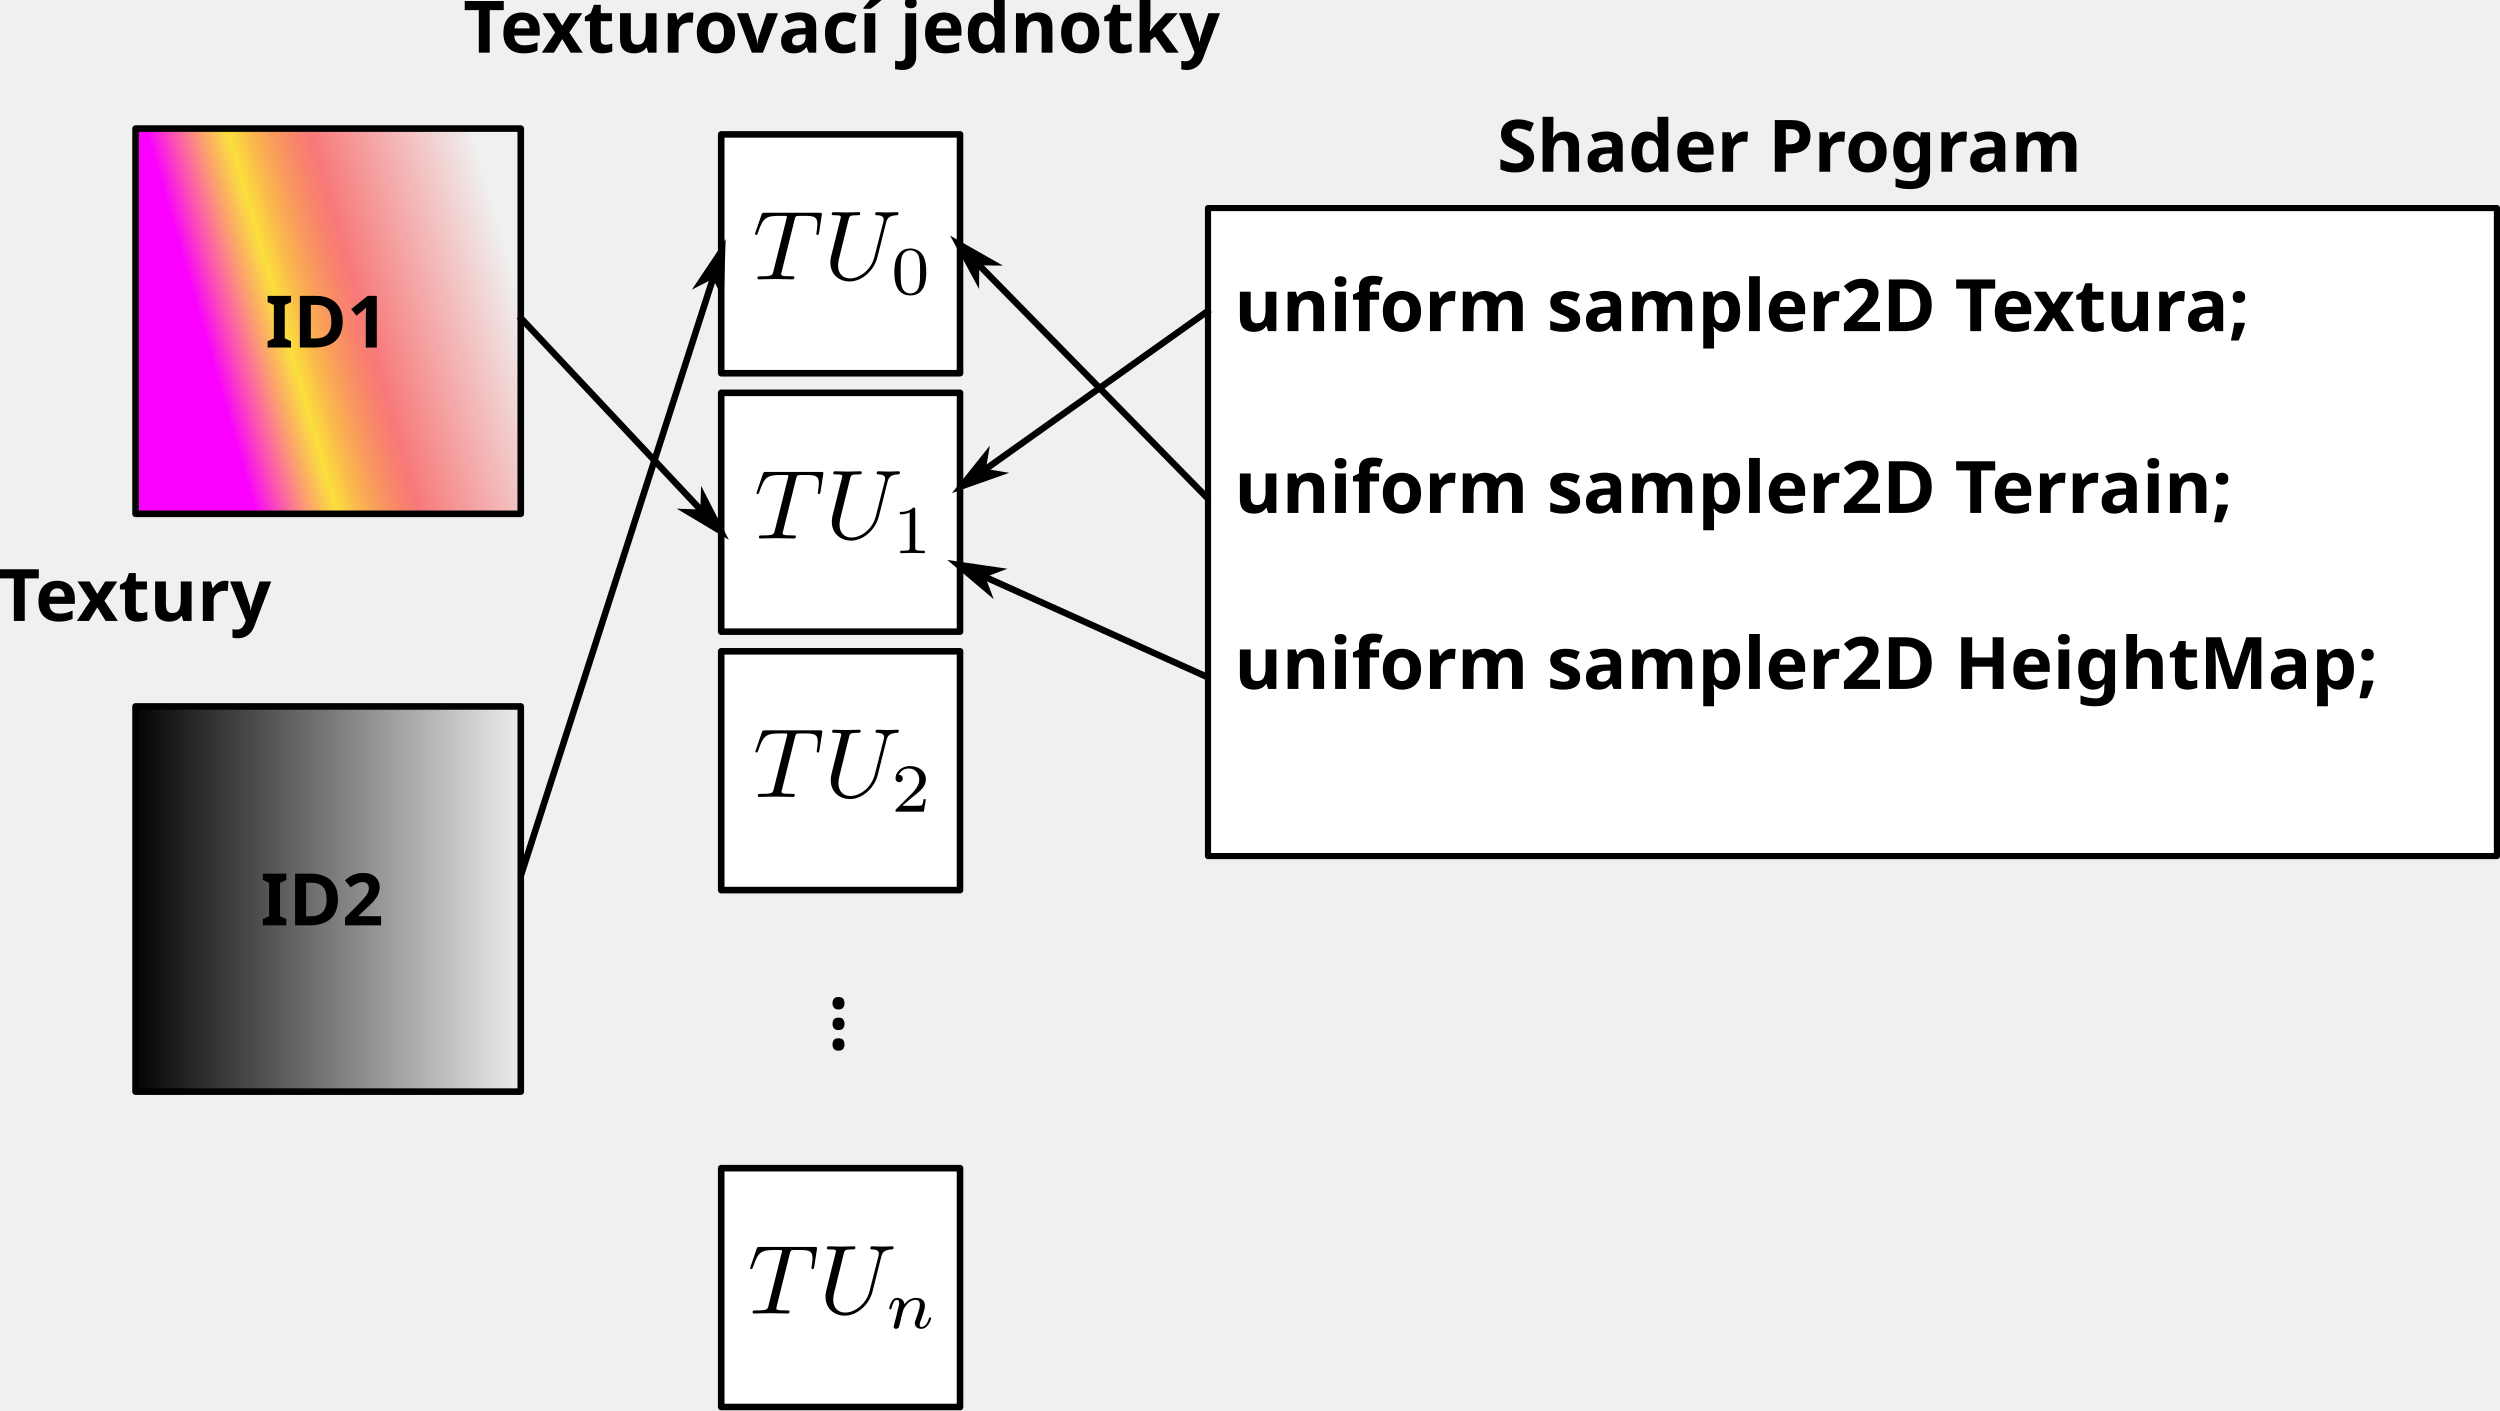
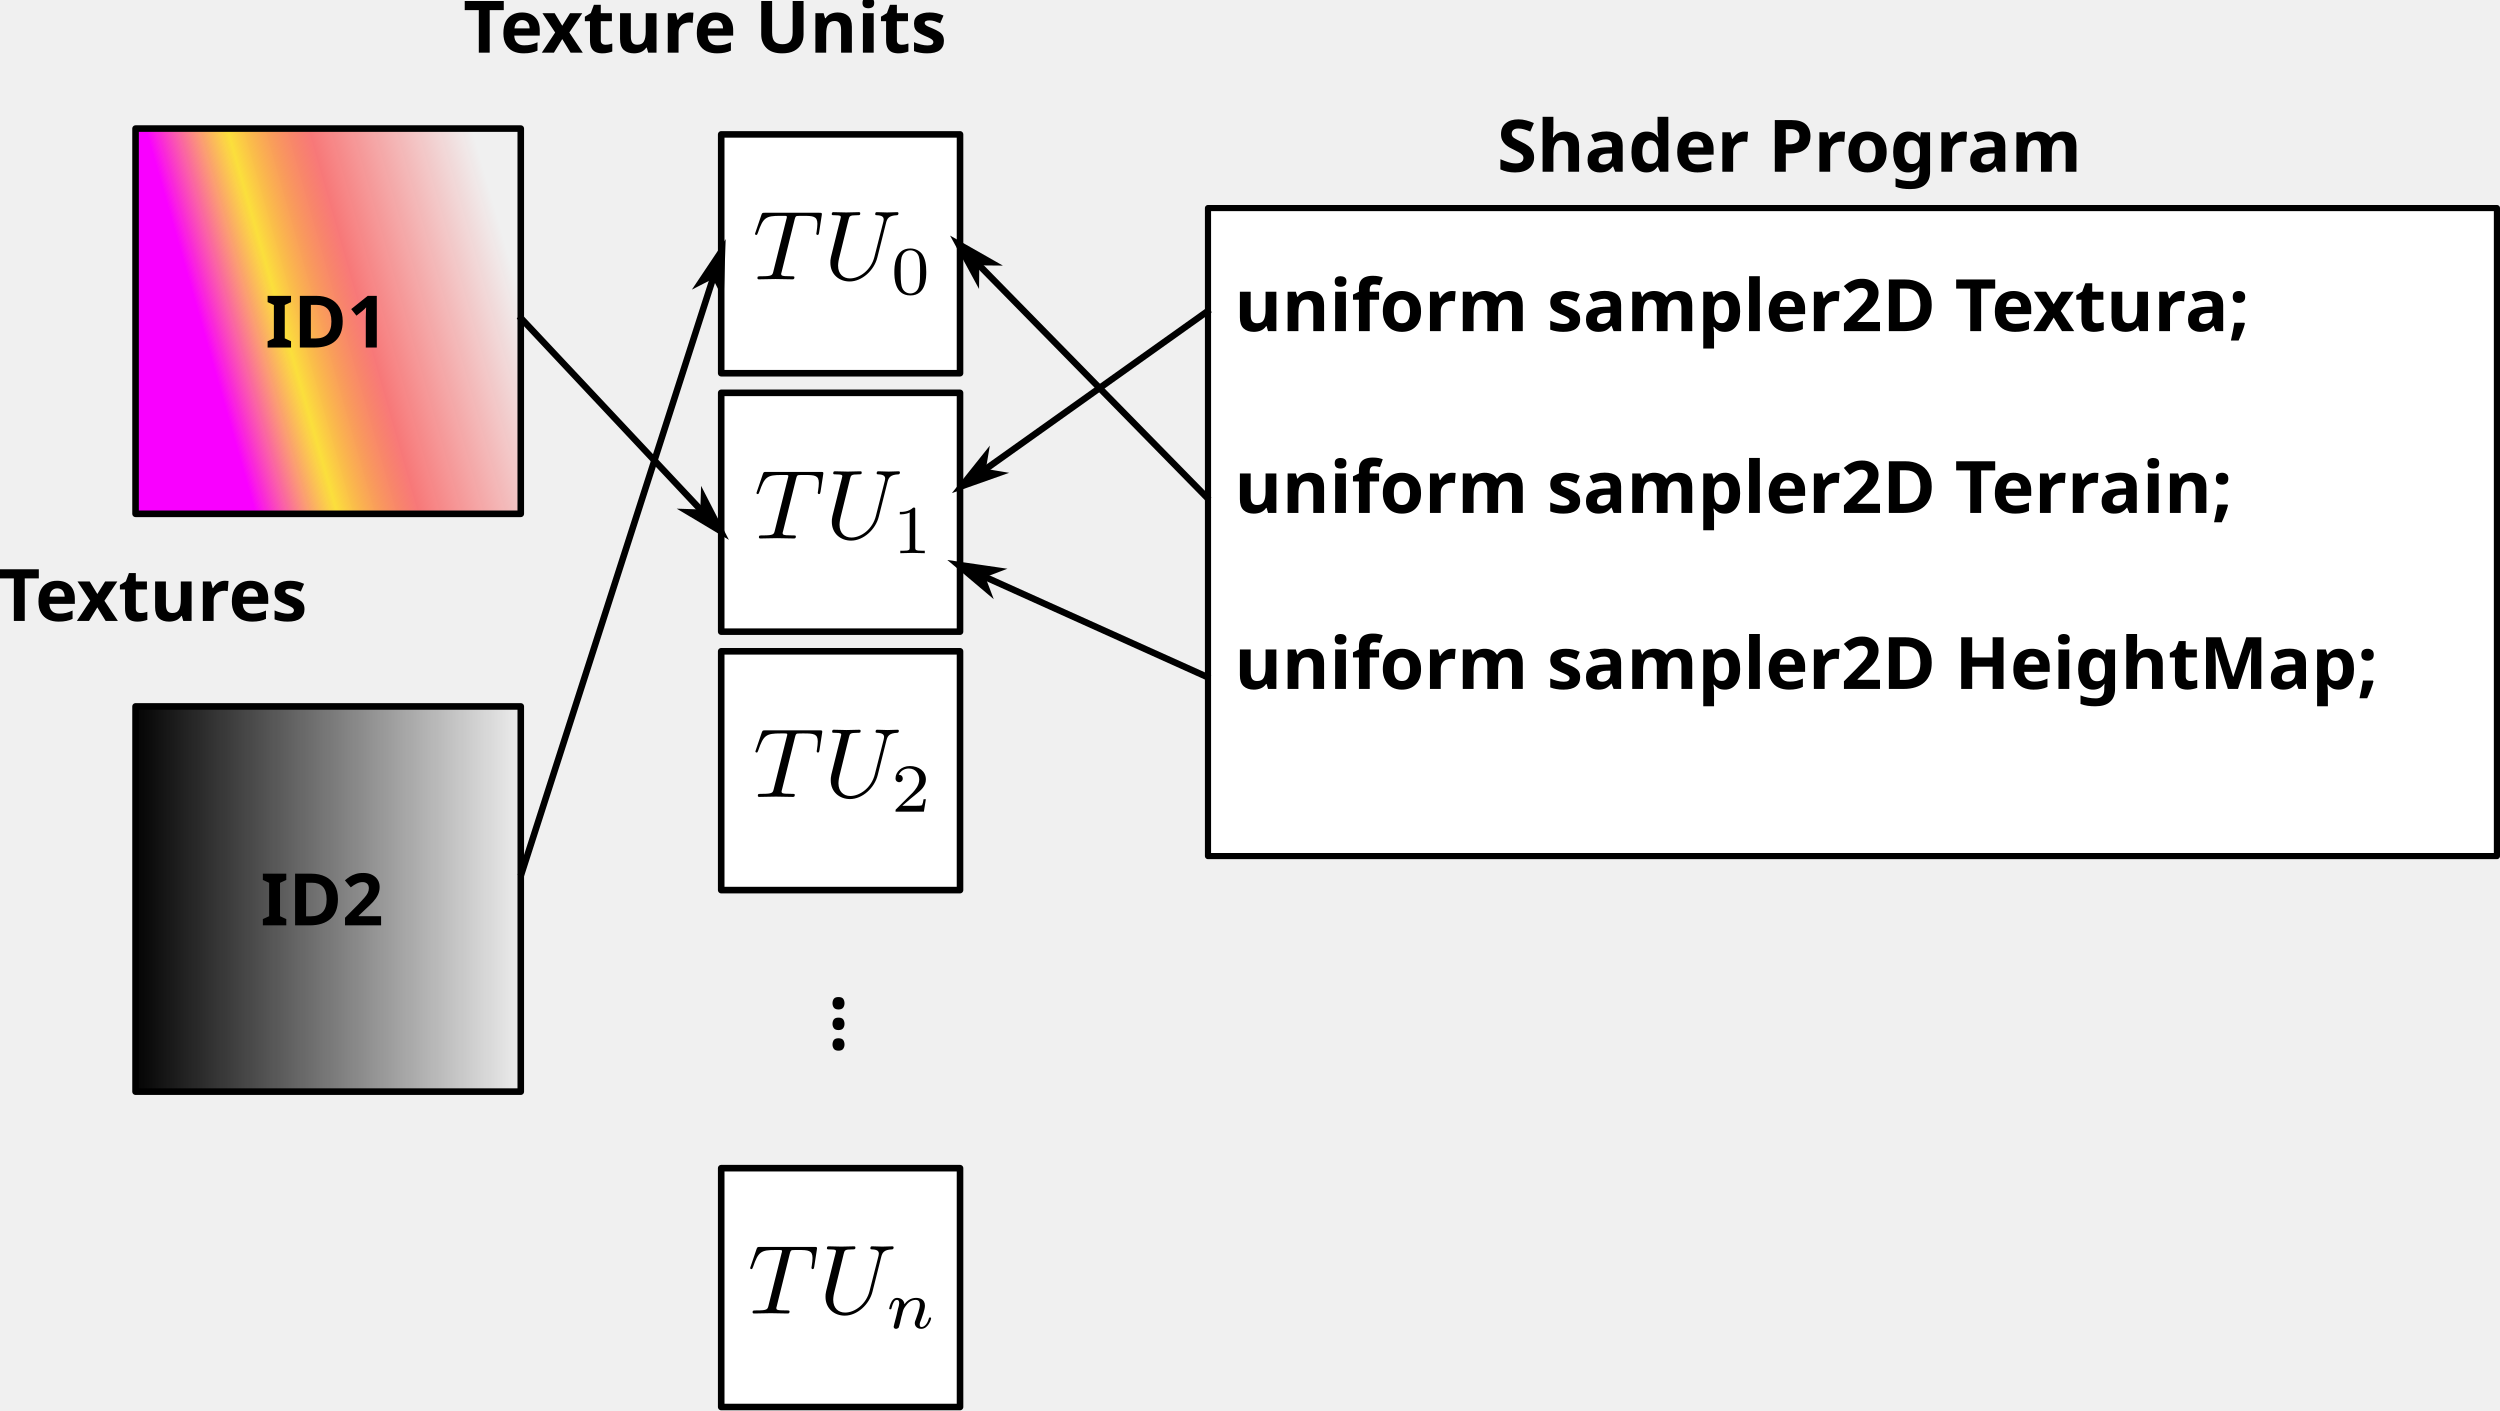
<svg xmlns="http://www.w3.org/2000/svg" xmlns:xlink="http://www.w3.org/1999/xlink" width="380.225" height="214.489" id="svg2" version="1.1">
  <defs id="defs3">
    <marker orient="auto" refY="0" refX="0" id="Arrow1Mend" style="overflow:visible">
-       <path id="path4166" d="M 0,0 5,-5 -12.5,0 5,5 0,0 z" style="fill-rule:evenodd;stroke:#000000;stroke-width:1pt;marker-start:none" transform="matrix(-0.4,0,0,-0.4,-4,0)" />
+       <path id="path4166" d="M 0,0 5,-5 -12.5,0 5,5 Z" style="fill-rule:evenodd;stroke:#000000;stroke-width:1pt;marker-start:none" transform="matrix(-0.4,0,0,-0.4,-4,0)" />
    </marker>
    <linearGradient id="linearGradient3650">
      <stop id="stop3652" offset="0" style="stop-color:#000000;stop-opacity:1;" />
      <stop id="stop3654" offset="1" style="stop-color:#000000;stop-opacity:0;" />
    </linearGradient>
    <linearGradient id="linearGradient3589">
      <stop id="stop3591" offset="0" style="stop-color:#f900ff;stop-opacity:1;" />
      <stop style="stop-color:#ffda00;stop-opacity:0.749;" offset="0.25" id="stop3599" />
      <stop id="stop3601" offset="0.375" style="stop-color:#ff6d00;stop-opacity:0.624;" />
      <stop style="stop-color:#ff0000;stop-opacity:0.498;" offset="0.5" id="stop3597" />
      <stop id="stop3593" offset="1" style="stop-color:#ff0000;stop-opacity:0;" />
    </linearGradient>
    <linearGradient gradientTransform="translate(18.68782,-18.18275)" gradientUnits="userSpaceOnUse" y2="52.816" x2="226.769" y1="65.948" x1="180.827" id="linearGradient3595" xlink:href="#linearGradient3589" />
    <linearGradient gradientTransform="translate(-8.586297,-6.060915)" gradientUnits="userSpaceOnUse" y2="52.816" x2="226.769" y1="65.948" x1="180.827" id="linearGradient3595-2" xlink:href="#linearGradient3589-7" />
    <linearGradient id="linearGradient3589-7">
      <stop id="stop3591-8" offset="0" style="stop-color:#fee8ff;stop-opacity:1;" />
      <stop style="stop-color:#ffda00;stop-opacity:0.749;" offset="0.25" id="stop3599-2" />
      <stop id="stop3601-5" offset="0.407" style="stop-color:#95ff32;stop-opacity:0.624;" />
      <stop style="stop-color:#4bff00;stop-opacity:0.498;" offset="0.5" id="stop3597-7" />
      <stop id="stop3593-7" offset="1" style="stop-color:#d6ff00;stop-opacity:0;" />
    </linearGradient>
    <linearGradient gradientTransform="translate(27.77922,-1.010152)" gradientUnits="userSpaceOnUse" y2="123.527" x2="217.678" y1="123.527" x1="157.089" id="linearGradient3656" xlink:href="#linearGradient3650" />
    <defs id="defs3694">
      <g id="g3696">
        <symbol overflow="visible" id="textext-af3a0364-0" style="overflow:visible">
          <path style="stroke:none" d="" id="path3699" />
        </symbol>
        <symbol overflow="visible" id="textext-af3a0364-1" style="overflow:visible">
          <path style="stroke:none" d="m 4.25,-6.047 c 0.078,-0.281 0.109,-0.344 0.234,-0.375 0.094,-0.016 0.422,-0.016 0.625,-0.016 1.016,0 1.453,0.031 1.453,0.812 0,0.156 -0.031,0.547 -0.078,0.797 0,0.047 -0.031,0.156 -0.031,0.188 0,0.062 0.031,0.141 0.125,0.141 0.109,0 0.125,-0.078 0.156,-0.234 L 7,-6.469 C 7.016,-6.516 7.016,-6.609 7.016,-6.641 7.016,-6.75 6.922,-6.75 6.75,-6.75 l -5.531,0 c -0.234,0 -0.25,0.016 -0.328,0.203 l -0.594,1.75 c 0,0.016 -0.062,0.156 -0.062,0.188 0,0.047 0.062,0.109 0.125,0.109 0.094,0 0.109,-0.062 0.172,-0.219 C 1.062,-6.266 1.328,-6.438 2.797,-6.438 l 0.391,0 c 0.281,0 0.281,0.031 0.281,0.125 0,0.047 -0.031,0.172 -0.047,0.203 L 2.094,-0.781 C 2,-0.422 1.969,-0.312 0.906,-0.312 c -0.359,0 -0.422,0 -0.422,0.188 C 0.484,0 0.594,0 0.656,0 c 0.266,0 0.547,-0.016 0.812,-0.016 0.281,0 0.578,-0.016 0.859,-0.016 0.281,0 0.547,0.016 0.828,0.016 C 3.438,-0.016 3.734,0 4.016,0 c 0.094,0 0.219,0 0.219,-0.203 0,-0.109 -0.078,-0.109 -0.344,-0.109 -0.234,0 -0.375,0 -0.625,-0.016 -0.297,-0.031 -0.375,-0.062 -0.375,-0.219 0,-0.016 0,-0.062 0.047,-0.203 L 4.25,-6.047 z m 0,0" id="path3702" />
        </symbol>
        <symbol overflow="visible" id="textext-af3a0364-2" style="overflow:visible">
          <path style="stroke:none" d="M 6.328,-5.766 C 6.438,-6.172 6.609,-6.469 7.406,-6.5 c 0.047,0 0.172,-0.016 0.172,-0.203 0,0 0,-0.109 -0.125,-0.109 -0.328,0 -0.688,0.031 -1.016,0.031 -0.344,0 -0.719,-0.031 -1.047,-0.031 -0.062,0 -0.172,0 -0.172,0.203 C 5.219,-6.5 5.312,-6.5 5.391,-6.5 c 0.578,0.016 0.688,0.219 0.688,0.438 0,0.031 -0.031,0.188 -0.031,0.203 l -0.906,3.562 C 4.812,-0.953 3.656,-0.094 2.656,-0.094 c -0.672,0 -1.203,-0.438 -1.203,-1.297 0,-0.016 0,-0.328 0.109,-0.766 L 2.516,-6.047 C 2.609,-6.406 2.625,-6.5 3.359,-6.5 c 0.266,0 0.344,0 0.344,-0.203 0,-0.109 -0.109,-0.109 -0.141,-0.109 -0.281,0 -1,0.031 -1.281,0.031 -0.281,0 -1,-0.031 -1.281,-0.031 -0.078,0 -0.188,0 -0.188,0.203 C 0.812,-6.5 0.891,-6.5 1.094,-6.5 c 0.016,0 0.203,0 0.375,0.016 0.172,0.031 0.266,0.031 0.266,0.172 0,0.047 -0.109,0.469 -0.172,0.703 l -0.219,0.875 C 1.25,-4.344 0.781,-2.469 0.734,-2.266 0.672,-2 0.672,-1.844 0.672,-1.688 c 0,1.203 0.906,1.906 1.953,1.906 1.25,0 2.484,-1.125 2.812,-2.438 l 0.891,-3.547 z m 0,0" id="path3705" />
        </symbol>
        <symbol overflow="visible" id="textext-af3a0364-3" style="overflow:visible">
          <path style="stroke:none" d="" id="path3708" />
        </symbol>
        <symbol overflow="visible" id="textext-af3a0364-4" style="overflow:visible">
          <path style="stroke:none" d="M 3.594,-2.219 C 3.594,-2.984 3.5,-3.547 3.188,-4.031 2.969,-4.344 2.531,-4.625 1.984,-4.625 c -1.625,0 -1.625,1.906 -1.625,2.406 0,0.5 0,2.359 1.625,2.359 1.609,0 1.609,-1.859 1.609,-2.359 z M 1.984,-0.062 c -0.328,0 -0.75,-0.188 -0.891,-0.75 C 1,-1.219 1,-1.797 1,-2.312 1,-2.828 1,-3.359 1.094,-3.734 1.25,-4.281 1.688,-4.438 1.984,-4.438 c 0.375,0 0.734,0.234 0.859,0.641 0.109,0.375 0.125,0.875 0.125,1.484 0,0.516 0,1.031 -0.094,1.469 -0.141,0.641 -0.609,0.781 -0.891,0.781 z m 0,0" id="path3711" />
        </symbol>
        <symbol overflow="visible" id="textext-af3a0364-5" style="overflow:visible">
          <path style="stroke:none" d="m 2.328,-4.438 c 0,-0.188 0,-0.188 -0.203,-0.188 -0.453,0.438 -1.078,0.438 -1.359,0.438 l 0,0.25 c 0.156,0 0.625,0 1,-0.188 l 0,3.547 c 0,0.234 0,0.328 -0.688,0.328 l -0.266,0 0,0.25 c 0.125,0 0.984,-0.031 1.234,-0.031 0.219,0 1.094,0.031 1.25,0.031 l 0,-0.25 -0.266,0 c -0.703,0 -0.703,-0.094 -0.703,-0.328 l 0,-3.859 z m 0,0" id="path3714" />
        </symbol>
        <symbol overflow="visible" id="textext-af3a0364-6" style="overflow:visible">
          <path style="stroke:none" d="m 3.516,-1.266 -0.234,0 c -0.016,0.156 -0.094,0.562 -0.188,0.625 -0.047,0.047 -0.578,0.047 -0.688,0.047 l -1.281,0 c 0.734,-0.641 0.984,-0.844 1.391,-1.172 0.516,-0.406 1,-0.844 1,-1.5 0,-0.844 -0.734,-1.359 -1.625,-1.359 -0.859,0 -1.453,0.609 -1.453,1.25 0,0.344 0.297,0.391 0.375,0.391 0.156,0 0.359,-0.125 0.359,-0.375 0,-0.125 -0.047,-0.375 -0.406,-0.375 C 0.984,-4.219 1.453,-4.375 1.781,-4.375 c 0.703,0 1.062,0.547 1.062,1.109 0,0.609 -0.438,1.078 -0.656,1.328 L 0.516,-0.266 C 0.438,-0.203 0.438,-0.188 0.438,0 l 2.875,0 0.203,-1.266 z m 0,0" id="path3717" />
        </symbol>
        <symbol overflow="visible" id="textext-af3a0364-7" style="overflow:visible">
          <path style="stroke:none" d="" id="path3720" />
        </symbol>
        <symbol overflow="visible" id="textext-af3a0364-8" style="overflow:visible">
          <path style="stroke:none" d="m 0.844,-0.438 c -0.016,0.094 -0.062,0.266 -0.062,0.281 0,0.156 0.125,0.219 0.234,0.219 0.125,0 0.234,-0.078 0.281,-0.141 0.031,-0.062 0.078,-0.297 0.125,-0.438 0.031,-0.125 0.109,-0.453 0.141,-0.625 0.047,-0.156 0.094,-0.312 0.125,-0.469 0.078,-0.281 0.094,-0.344 0.297,-0.625 C 2.172,-2.516 2.5,-2.875 3.031,-2.875 c 0.391,0 0.406,0.359 0.406,0.484 0,0.422 -0.297,1.188 -0.406,1.484 -0.078,0.203 -0.109,0.266 -0.109,0.375 0,0.375 0.297,0.594 0.656,0.594 0.703,0 1,-0.953 1,-1.062 0,-0.094 -0.078,-0.094 -0.109,-0.094 -0.094,0 -0.094,0.047 -0.125,0.125 C 4.188,-0.406 3.875,-0.125 3.609,-0.125 c -0.156,0 -0.188,-0.094 -0.188,-0.25 0,-0.156 0.047,-0.25 0.172,-0.562 0.078,-0.219 0.359,-0.953 0.359,-1.344 0,-0.672 -0.531,-0.797 -0.906,-0.797 -0.578,0 -0.969,0.359 -1.172,0.641 -0.047,-0.484 -0.453,-0.641 -0.75,-0.641 -0.297,0 -0.453,0.219 -0.547,0.375 -0.156,0.266 -0.25,0.656 -0.25,0.703 0,0.078 0.094,0.078 0.125,0.078 0.094,0 0.094,-0.016 0.141,-0.203 0.109,-0.406 0.25,-0.75 0.516,-0.75 0.188,0 0.234,0.156 0.234,0.344 0,0.125 -0.062,0.391 -0.125,0.578 -0.047,0.188 -0.109,0.469 -0.141,0.625 L 0.844,-0.438 z m 0,0" id="path3723" />
        </symbol>
      </g>
    </defs>
    <linearGradient xlink:href="#linearGradient3650" id="linearGradient5361" gradientUnits="userSpaceOnUse" gradientTransform="translate(27.77922,-1.010152)" x1="157.089" y1="123.527" x2="217.678" y2="123.527" />
    <linearGradient xlink:href="#linearGradient3589" id="linearGradient5364" gradientUnits="userSpaceOnUse" gradientTransform="translate(18.68782,-18.18275)" x1="180.827" y1="65.948" x2="226.769" y2="52.816" />
    <linearGradient xlink:href="#linearGradient3589" id="linearGradient5443" gradientUnits="userSpaceOnUse" gradientTransform="translate(18.68782,-18.18275)" x1="180.827" y1="65.948" x2="226.769" y2="52.816" />
    <linearGradient xlink:href="#linearGradient3650" id="linearGradient5445" gradientUnits="userSpaceOnUse" gradientTransform="translate(27.77922,-1.010152)" x1="157.089" y1="123.527" x2="217.678" y2="123.527" />
  </defs>
  <g id="layer1" transform="translate(-165.2524,14.21755)">
    <g id="g5376">
      <g transform="translate(13.63706,-15.65736)" id="g4042">
        <g id="g3947">
          <rect style="fill:#ffffff;fill-opacity:1;stroke:#000000;stroke-width:1;stroke-linecap:butt;stroke-linejoin:round;stroke-miterlimit:4;stroke-opacity:1;stroke-dasharray:none;stroke-dashoffset:0" id="rect3658" width="36.322" height="36.322" x="261.303" y="21.88" />
          <g transform="translate(-69.06081,-158.2233)" id="g3915">
            <g id="g3726" style="fill:#000000;fill-opacity:1" transform="scale(1.5,1.5)">
              <use id="use3728" y="134.765" x="223.432" xlink:href="#textext-af3a0364-1" width="744.094" height="1052.362" />
            </g>
            <g id="g3730" style="fill:#000000;fill-opacity:1" transform="scale(1.5,1.5)">
              <use id="use3732" y="134.765" x="230.639" xlink:href="#textext-af3a0364-2" width="744.094" height="1052.362" />
            </g>
            <g id="g3734" style="fill:#000000;fill-opacity:1" transform="scale(1.5,1.5)">
              <use id="use3736" y="136.259" x="237.44" xlink:href="#textext-af3a0364-4" width="744.094" height="1052.362" />
            </g>
          </g>
        </g>
      </g>
      <g transform="translate(-98.33276,33.09737)" id="g4053">
        <rect y="12.432" x="373.273" height="36.322" width="36.322" id="rect3658-3" style="fill:#ffffff;fill-opacity:1;stroke:#000000;stroke-width:1;stroke-linecap:butt;stroke-linejoin:round;stroke-miterlimit:4;stroke-opacity:1;stroke-dasharray:none;stroke-dashoffset:0" />
        <g id="g3923" transform="translate(10.43467,-167.5657)">
          <g transform="scale(1.5,1.5)" style="fill:#000000;fill-opacity:1" id="g3738">
            <use height="1052.362" width="744.094" xlink:href="#textext-af3a0364-1" x="245.23" y="134.765" id="use3740" />
          </g>
          <g transform="scale(1.5,1.5)" style="fill:#000000;fill-opacity:1" id="g3742">
            <use height="1052.362" width="744.094" xlink:href="#textext-af3a0364-2" x="252.437" y="134.765" id="use3744" />
          </g>
          <g transform="scale(1.5,1.5)" style="fill:#000000;fill-opacity:1" id="g3746">
            <use height="1052.362" width="744.094" xlink:href="#textext-af3a0364-5" x="259.238" y="136.259" id="use3748" />
          </g>
        </g>
      </g>
      <g transform="translate(-80.15002,-11.94354)" id="g4063">
        <rect y="96.78" x="355.09" height="36.322" width="36.322" id="rect3658-3-8" style="fill:#ffffff;fill-opacity:1;stroke:#000000;stroke-width:1;stroke-linecap:butt;stroke-linejoin:round;stroke-miterlimit:4;stroke-opacity:1;stroke-dasharray:none;stroke-dashoffset:0" />
        <g id="g3931" transform="translate(-40.60915,-83.21801)">
          <g transform="scale(1.5,1.5)" style="fill:#000000;fill-opacity:1" id="g3750">
            <use height="1052.362" width="744.094" xlink:href="#textext-af3a0364-1" x="267.028" y="134.765" id="use3752" />
          </g>
          <g transform="scale(1.5,1.5)" style="fill:#000000;fill-opacity:1" id="g3754">
            <use height="1052.362" width="744.094" xlink:href="#textext-af3a0364-2" x="274.235" y="134.765" id="use3756" />
          </g>
          <g transform="scale(1.5,1.5)" style="fill:#000000;fill-opacity:1" id="g3758">
            <use height="1052.362" width="744.094" xlink:href="#textext-af3a0364-6" x="281.036" y="136.259" id="use3760" />
          </g>
        </g>
      </g>
      <g transform="translate(-68.02819,11.61675)" id="g4073">
        <rect y="151.833" x="342.969" height="36.322" width="36.322" id="rect3658-3-82" style="fill:#ffffff;fill-opacity:1;stroke:#000000;stroke-width:1;stroke-linecap:butt;stroke-linejoin:round;stroke-miterlimit:4;stroke-opacity:1;stroke-dasharray:none;stroke-dashoffset:0" />
        <g id="g3939" transform="translate(-86.22559,-28.21157)">
          <g transform="scale(1.5,1.5)" style="fill:#000000;fill-opacity:1" id="g3762">
            <use height="1052.362" width="744.094" xlink:href="#textext-af3a0364-1" x="288.827" y="134.765" id="use3764" />
          </g>
          <g transform="scale(1.5,1.5)" style="fill:#000000;fill-opacity:1" id="g3766">
            <use height="1052.362" width="744.094" xlink:href="#textext-af3a0364-2" x="296.034" y="134.765" id="use3768" />
          </g>
          <g transform="scale(1.5,1.5)" style="fill:#000000;fill-opacity:1" id="g3770">
            <use height="1052.362" width="744.094" xlink:href="#textext-af3a0364-8" x="302.834" y="136.259" id="use3772" />
          </g>
        </g>
      </g>
-       <text transform="matrix(0,1,-1,0,0,0)" id="text4083" y="-292.006" x="136.796" style="font-size:11px;font-style:normal;font-variant:normal;font-weight:bold;font-stretch:normal;fill:#000000;fill-opacity:1;stroke:none;font-family:Arial Black;-inkscape-font-specification:'Arial Black, Bold'" xml:space="preserve">
-         <tspan y="-292.006" x="136.796" id="tspan4085">...</tspan>
+       <text transform="rotate(90)" id="text4083" y="-292.006" x="136.796" style="font-style:normal;font-variant:normal;font-weight:bold;font-stretch:normal;line-height:0%;font-family:'Arial Black';-inkscape-font-specification:'Arial Black, Bold';fill:#000000;fill-opacity:1;stroke:none" xml:space="preserve">
+         <tspan y="-292.006" x="136.796" id="tspan4085" style="font-size:11px;line-height:1.25">...</tspan>
      </text>
      <rect y="17.429" x="348.976" height="98.554" width="196.033" id="rect4087" style="fill:#ffffff;fill-opacity:1;stroke:#000000;stroke-width:0.936;stroke-linecap:butt;stroke-linejoin:round;stroke-miterlimit:4;stroke-opacity:1;stroke-dasharray:none;stroke-dashoffset:0" />
-       <text id="text4089" y="11.905" x="392.949" style="font-size:11px;font-style:normal;font-variant:normal;font-weight:bold;font-stretch:normal;fill:#000000;fill-opacity:1;stroke:none;font-family:Arial Black;-inkscape-font-specification:'Arial Black, Bold'" xml:space="preserve">
-         <tspan y="11.905" x="392.949" id="tspan4091">Shader Program</tspan>
+       <text id="text4089" y="11.905" x="392.949" style="font-style:normal;font-variant:normal;font-weight:bold;font-stretch:normal;line-height:0%;font-family:'Arial Black';-inkscape-font-specification:'Arial Black, Bold';fill:#000000;fill-opacity:1;stroke:none" xml:space="preserve">
+         <tspan y="11.905" x="392.949" id="tspan4091" style="font-size:11px;line-height:1.25">Shader Program</tspan>
      </text>
-       <text id="text4093" y="36.149" x="353" style="font-size:11px;font-style:normal;font-variant:normal;font-weight:bold;font-stretch:normal;fill:#000000;fill-opacity:1;stroke:none;font-family:Arial Black;-inkscape-font-specification:'Arial Black, Bold'" xml:space="preserve">
-         <tspan y="36.149" x="353" id="tspan4095">uniform sampler2D Textura;</tspan>
+       <text id="text4093" y="36.149" x="353" style="font-style:normal;font-variant:normal;font-weight:bold;font-stretch:normal;line-height:0%;font-family:'Arial Black';-inkscape-font-specification:'Arial Black, Bold';fill:#000000;fill-opacity:1;stroke:none" xml:space="preserve">
+         <tspan y="36.149" x="353" id="tspan4095" style="font-size:11px;line-height:1.25">uniform sampler2D Textura;</tspan>
      </text>
-       <text id="text4093-0" y="63.795" x="353" style="font-size:11px;font-style:normal;font-variant:normal;font-weight:bold;font-stretch:normal;fill:#000000;fill-opacity:1;stroke:none;font-family:Arial Black;-inkscape-font-specification:'Arial Black, Bold'" xml:space="preserve">
-         <tspan y="63.795" x="353" id="tspan4095-0">uniform sampler2D Terrain;</tspan>
+       <text id="text4093-0" y="63.795" x="353" style="font-style:normal;font-variant:normal;font-weight:bold;font-stretch:normal;line-height:0%;font-family:'Arial Black';-inkscape-font-specification:'Arial Black, Bold';fill:#000000;fill-opacity:1;stroke:none" xml:space="preserve">
+         <tspan y="63.795" x="353" id="tspan4095-0" style="font-size:11px;line-height:1.25">uniform sampler2D Terrain;</tspan>
      </text>
-       <text id="text4093-7" y="90.564" x="353" style="font-size:11px;font-style:normal;font-variant:normal;font-weight:bold;font-stretch:normal;fill:#000000;fill-opacity:1;stroke:none;font-family:Arial Black;-inkscape-font-specification:'Arial Black, Bold'" xml:space="preserve">
-         <tspan y="90.564" x="353" id="tspan4095-01">uniform sampler2D HeightMap;</tspan>
+       <text id="text4093-7" y="90.564" x="353" style="font-style:normal;font-variant:normal;font-weight:bold;font-stretch:normal;line-height:0%;font-family:'Arial Black';-inkscape-font-specification:'Arial Black, Bold';fill:#000000;fill-opacity:1;stroke:none" xml:space="preserve">
+         <tspan y="90.564" x="353" id="tspan4095-01" style="font-size:11px;line-height:1.25">uniform sampler2D HeightMap;</tspan>
      </text>
      <path id="path4146" d="m 244.204,33.876 30.557,32.577" style="fill:none;stroke:#000000;stroke-width:1px;stroke-linecap:butt;stroke-linejoin:miter;stroke-opacity:1;marker-end:url(#Arrow1Mend)" />
      <path id="path4150" d="M 349.26,88.929 311.127,71.757" style="fill:none;stroke:#000000;stroke-width:1px;stroke-linecap:butt;stroke-linejoin:miter;stroke-opacity:1;marker-end:url(#Arrow1Mend)" />
      <path id="path4152" d="M 349.26,32.866 311.632,59.635" style="fill:none;stroke:#000000;stroke-width:1px;stroke-linecap:butt;stroke-linejoin:miter;stroke-opacity:1;marker-end:url(#Arrow1Mend)" />
      <path id="path4970" d="M 244.457,118.981 275.014,24.027" style="fill:none;stroke:#000000;stroke-width:1px;stroke-linecap:butt;stroke-linejoin:miter;stroke-opacity:1;marker-end:url(#Arrow1Mend)" />
      <path id="path5156" d="M 349.134,61.781 311.127,23.017" style="fill:none;stroke:#000000;stroke-width:1px;stroke-linecap:butt;stroke-linejoin:miter;stroke-opacity:1;marker-end:url(#Arrow1Mend)" />
-       <text id="text5342" y="80.219" x="165" style="font-size:11px;font-style:normal;font-variant:normal;font-weight:bold;font-stretch:normal;fill:#000000;fill-opacity:1;stroke:none;font-family:Arial Black;-inkscape-font-specification:'Arial Black, Bold'" xml:space="preserve">
-         <tspan y="80.219" x="165" id="tspan5344">Textury</tspan>
+       <text id="text5342" y="80.219" x="165" style="font-style:normal;font-variant:normal;font-weight:bold;font-stretch:normal;line-height:0%;font-family:'Arial Black';-inkscape-font-specification:'Arial Black, Bold';fill:#000000;fill-opacity:1;stroke:none" xml:space="preserve">
+         <tspan y="80.219" x="165" id="tspan5344" style="font-size:11px;line-height:1.25">Textures</tspan>
      </text>
-       <text id="text5346" y="-6.209" x="235.714" style="font-size:11px;font-style:normal;font-variant:normal;font-weight:bold;font-stretch:normal;fill:#000000;fill-opacity:1;stroke:none;font-family:Arial Black;-inkscape-font-specification:'Arial Black, Bold'" xml:space="preserve">
-         <tspan y="-6.209" x="235.714" id="tspan5348">Texturovací jednotky</tspan>
+       <text id="text5346" y="-6.209" x="235.714" style="font-style:normal;font-variant:normal;font-weight:bold;font-stretch:normal;line-height:0%;font-family:'Arial Black';-inkscape-font-specification:'Arial Black, Bold';fill:#000000;fill-opacity:1;stroke:none" xml:space="preserve">
+         <tspan y="-6.209" x="235.714" id="tspan5348" style="font-size:11px;line-height:1.25">Texture Units</tspan>
      </text>
      <g id="g5366">
        <rect y="5.339" x="185.868" height="58.589" width="58.589" id="rect2815" style="fill:url(#linearGradient5443);fill-opacity:1;stroke:#000000;stroke-width:1;stroke-linecap:butt;stroke-linejoin:round;stroke-miterlimit:4;stroke-opacity:1;stroke-dasharray:none;stroke-dashoffset:0" />
-         <text xml:space="preserve" style="font-size:11px;font-style:normal;font-variant:normal;font-weight:bold;font-stretch:normal;fill:#000000;fill-opacity:1;stroke:none;font-family:Arial Black;-inkscape-font-specification:'Arial Black, Bold'" x="205.594" y="38.638" id="text5350">
-           <tspan id="tspan5352" x="205.594" y="38.638">ID1</tspan>
+         <text xml:space="preserve" style="font-style:normal;font-variant:normal;font-weight:bold;font-stretch:normal;line-height:0%;font-family:'Arial Black';-inkscape-font-specification:'Arial Black, Bold';fill:#000000;fill-opacity:1;stroke:none" x="205.594" y="38.638" id="text5350">
+           <tspan id="tspan5352" x="205.594" y="38.638" style="font-size:11px;line-height:1.25">ID1</tspan>
        </text>
      </g>
      <g id="g5371">
        <rect y="93.222" x="185.868" height="58.589" width="58.589" id="rect2815-9" style="fill:url(#linearGradient5445);fill-opacity:1;stroke:#000000;stroke-width:1;stroke-linecap:butt;stroke-linejoin:round;stroke-miterlimit:4;stroke-opacity:1;stroke-dasharray:none;stroke-dashoffset:0" />
-         <text xml:space="preserve" style="font-size:11px;font-style:normal;font-variant:normal;font-weight:bold;font-stretch:normal;fill:#000000;fill-opacity:1;stroke:none;font-family:Arial Black;-inkscape-font-specification:'Arial Black, Bold'" x="204.871" y="126.521" id="text5354">
-           <tspan id="tspan5356" x="204.871" y="126.521">ID2</tspan>
+         <text xml:space="preserve" style="font-style:normal;font-variant:normal;font-weight:bold;font-stretch:normal;line-height:0%;font-family:'Arial Black';-inkscape-font-specification:'Arial Black, Bold';fill:#000000;fill-opacity:1;stroke:none" x="204.871" y="126.521" id="text5354">
+           <tspan id="tspan5356" x="204.871" y="126.521" style="font-size:11px;line-height:1.25">ID2</tspan>
        </text>
      </g>
    </g>
  </g>
</svg>
